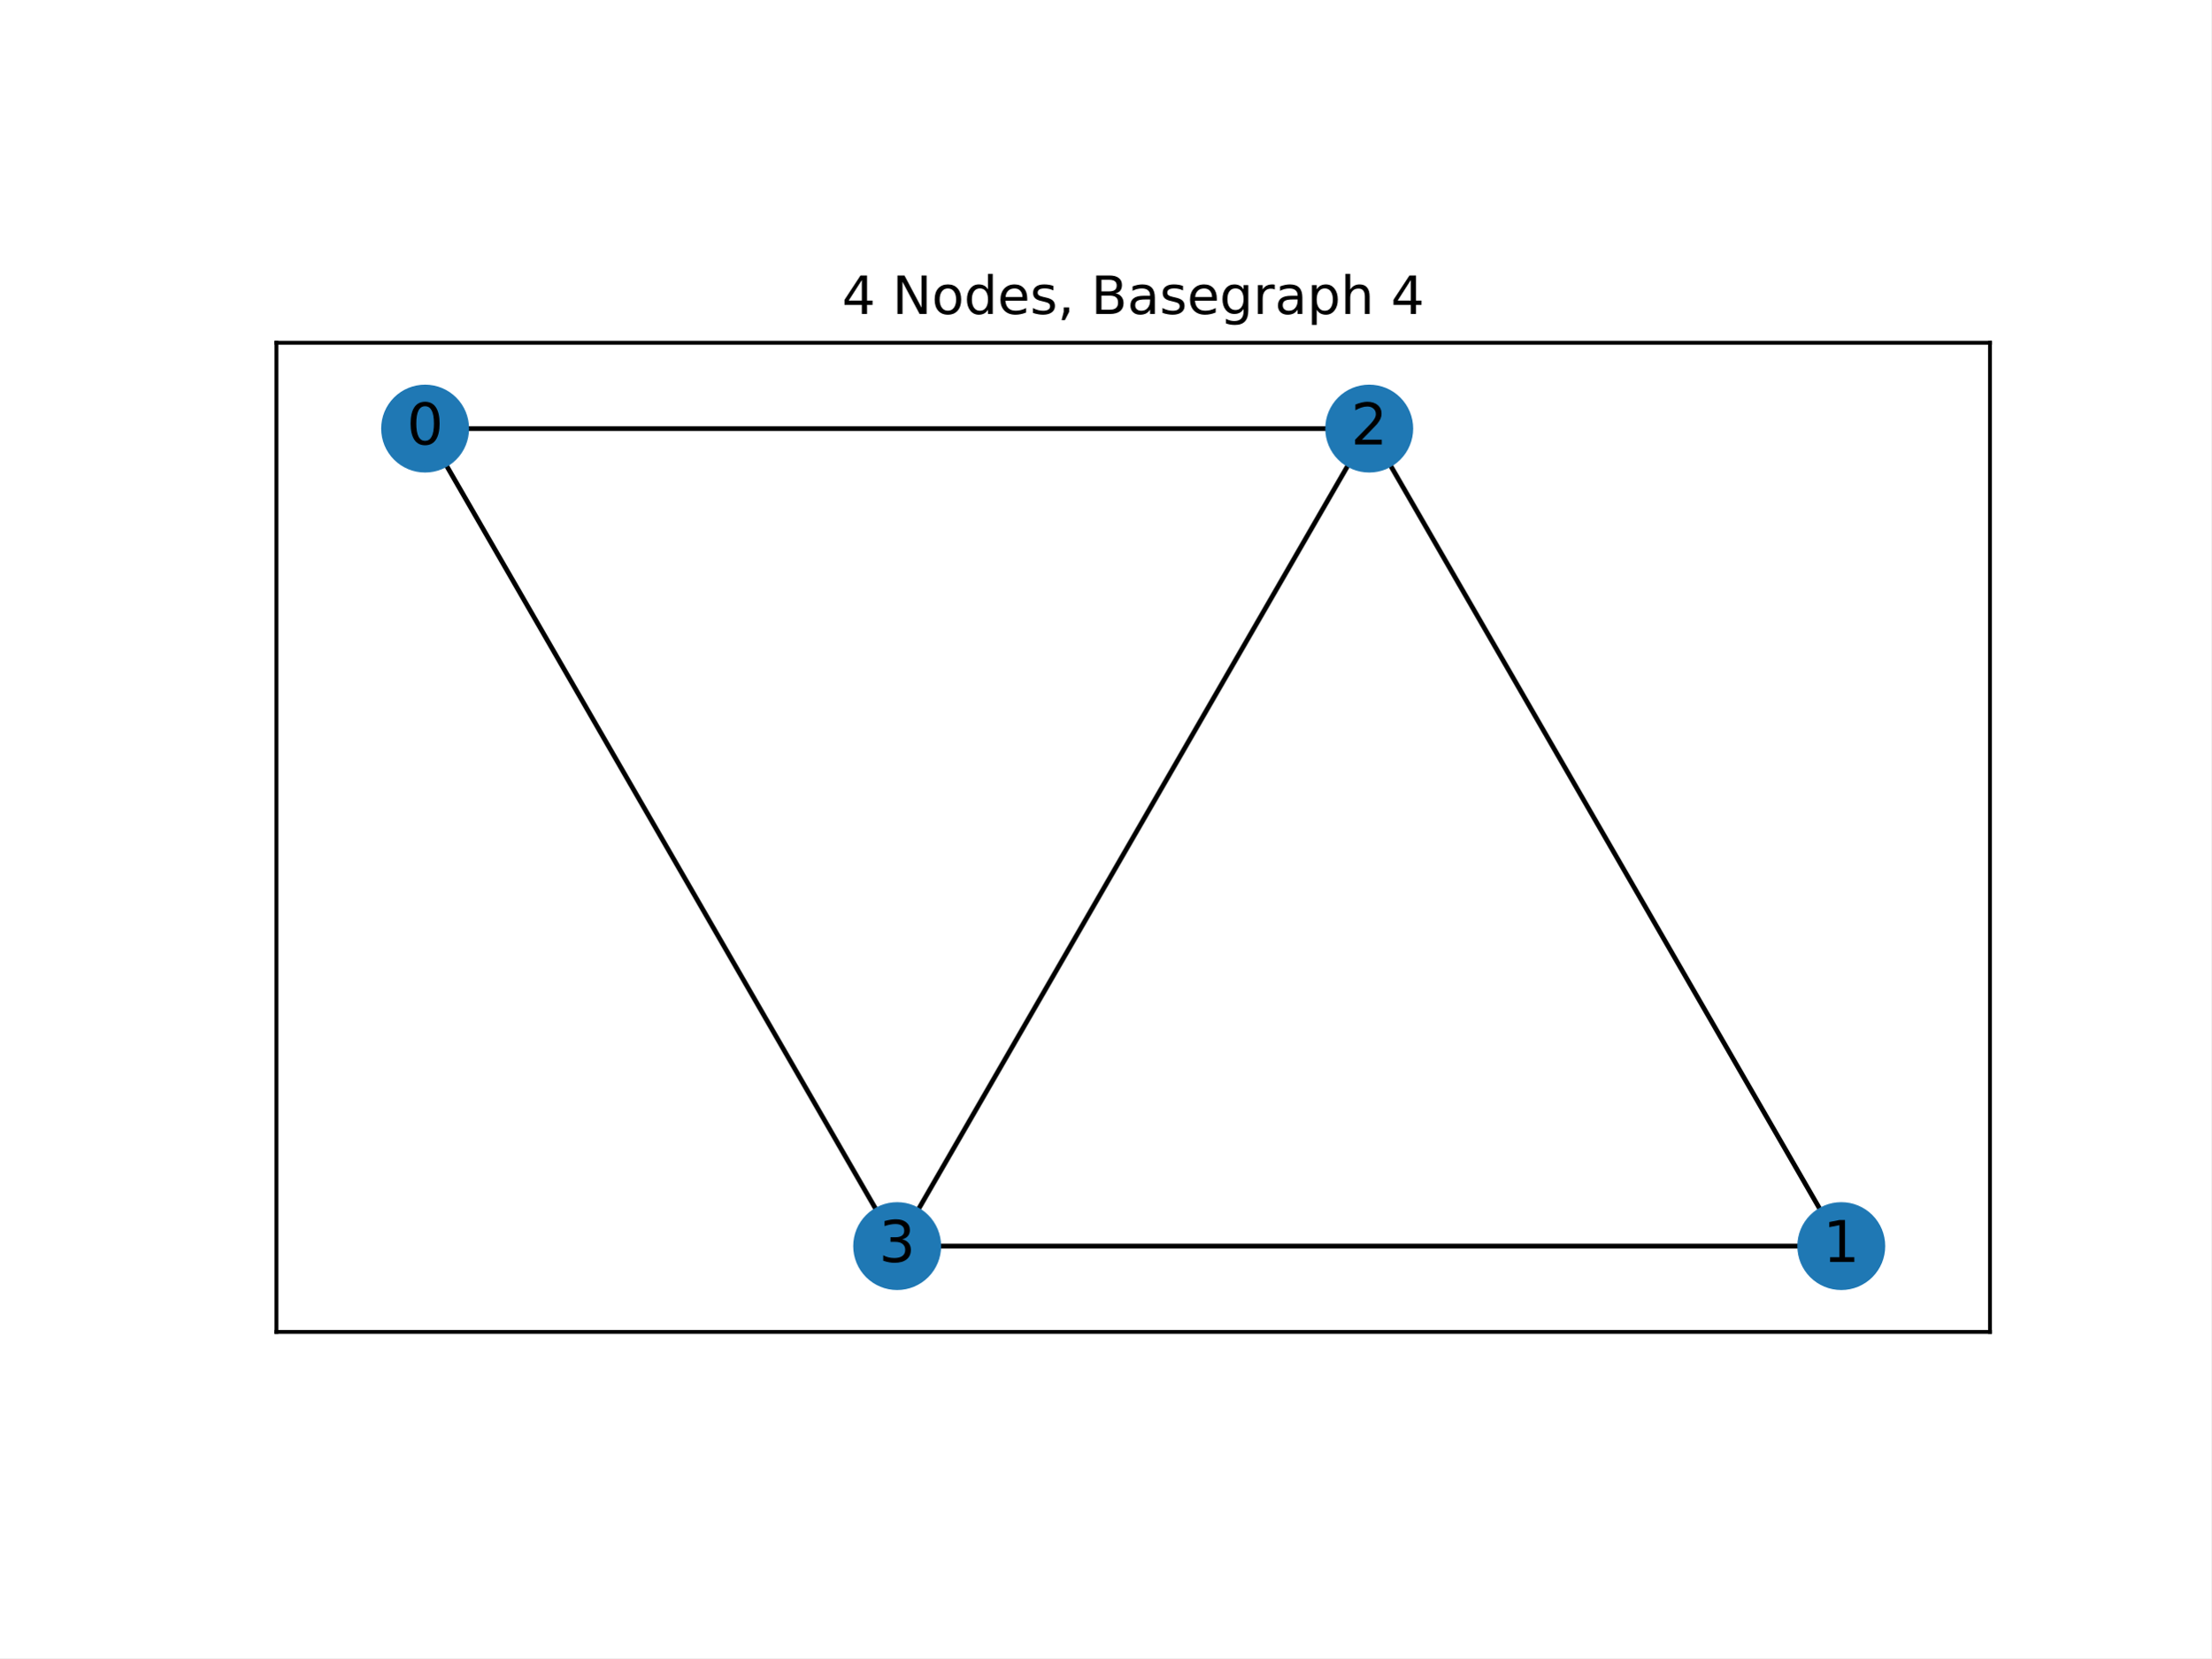
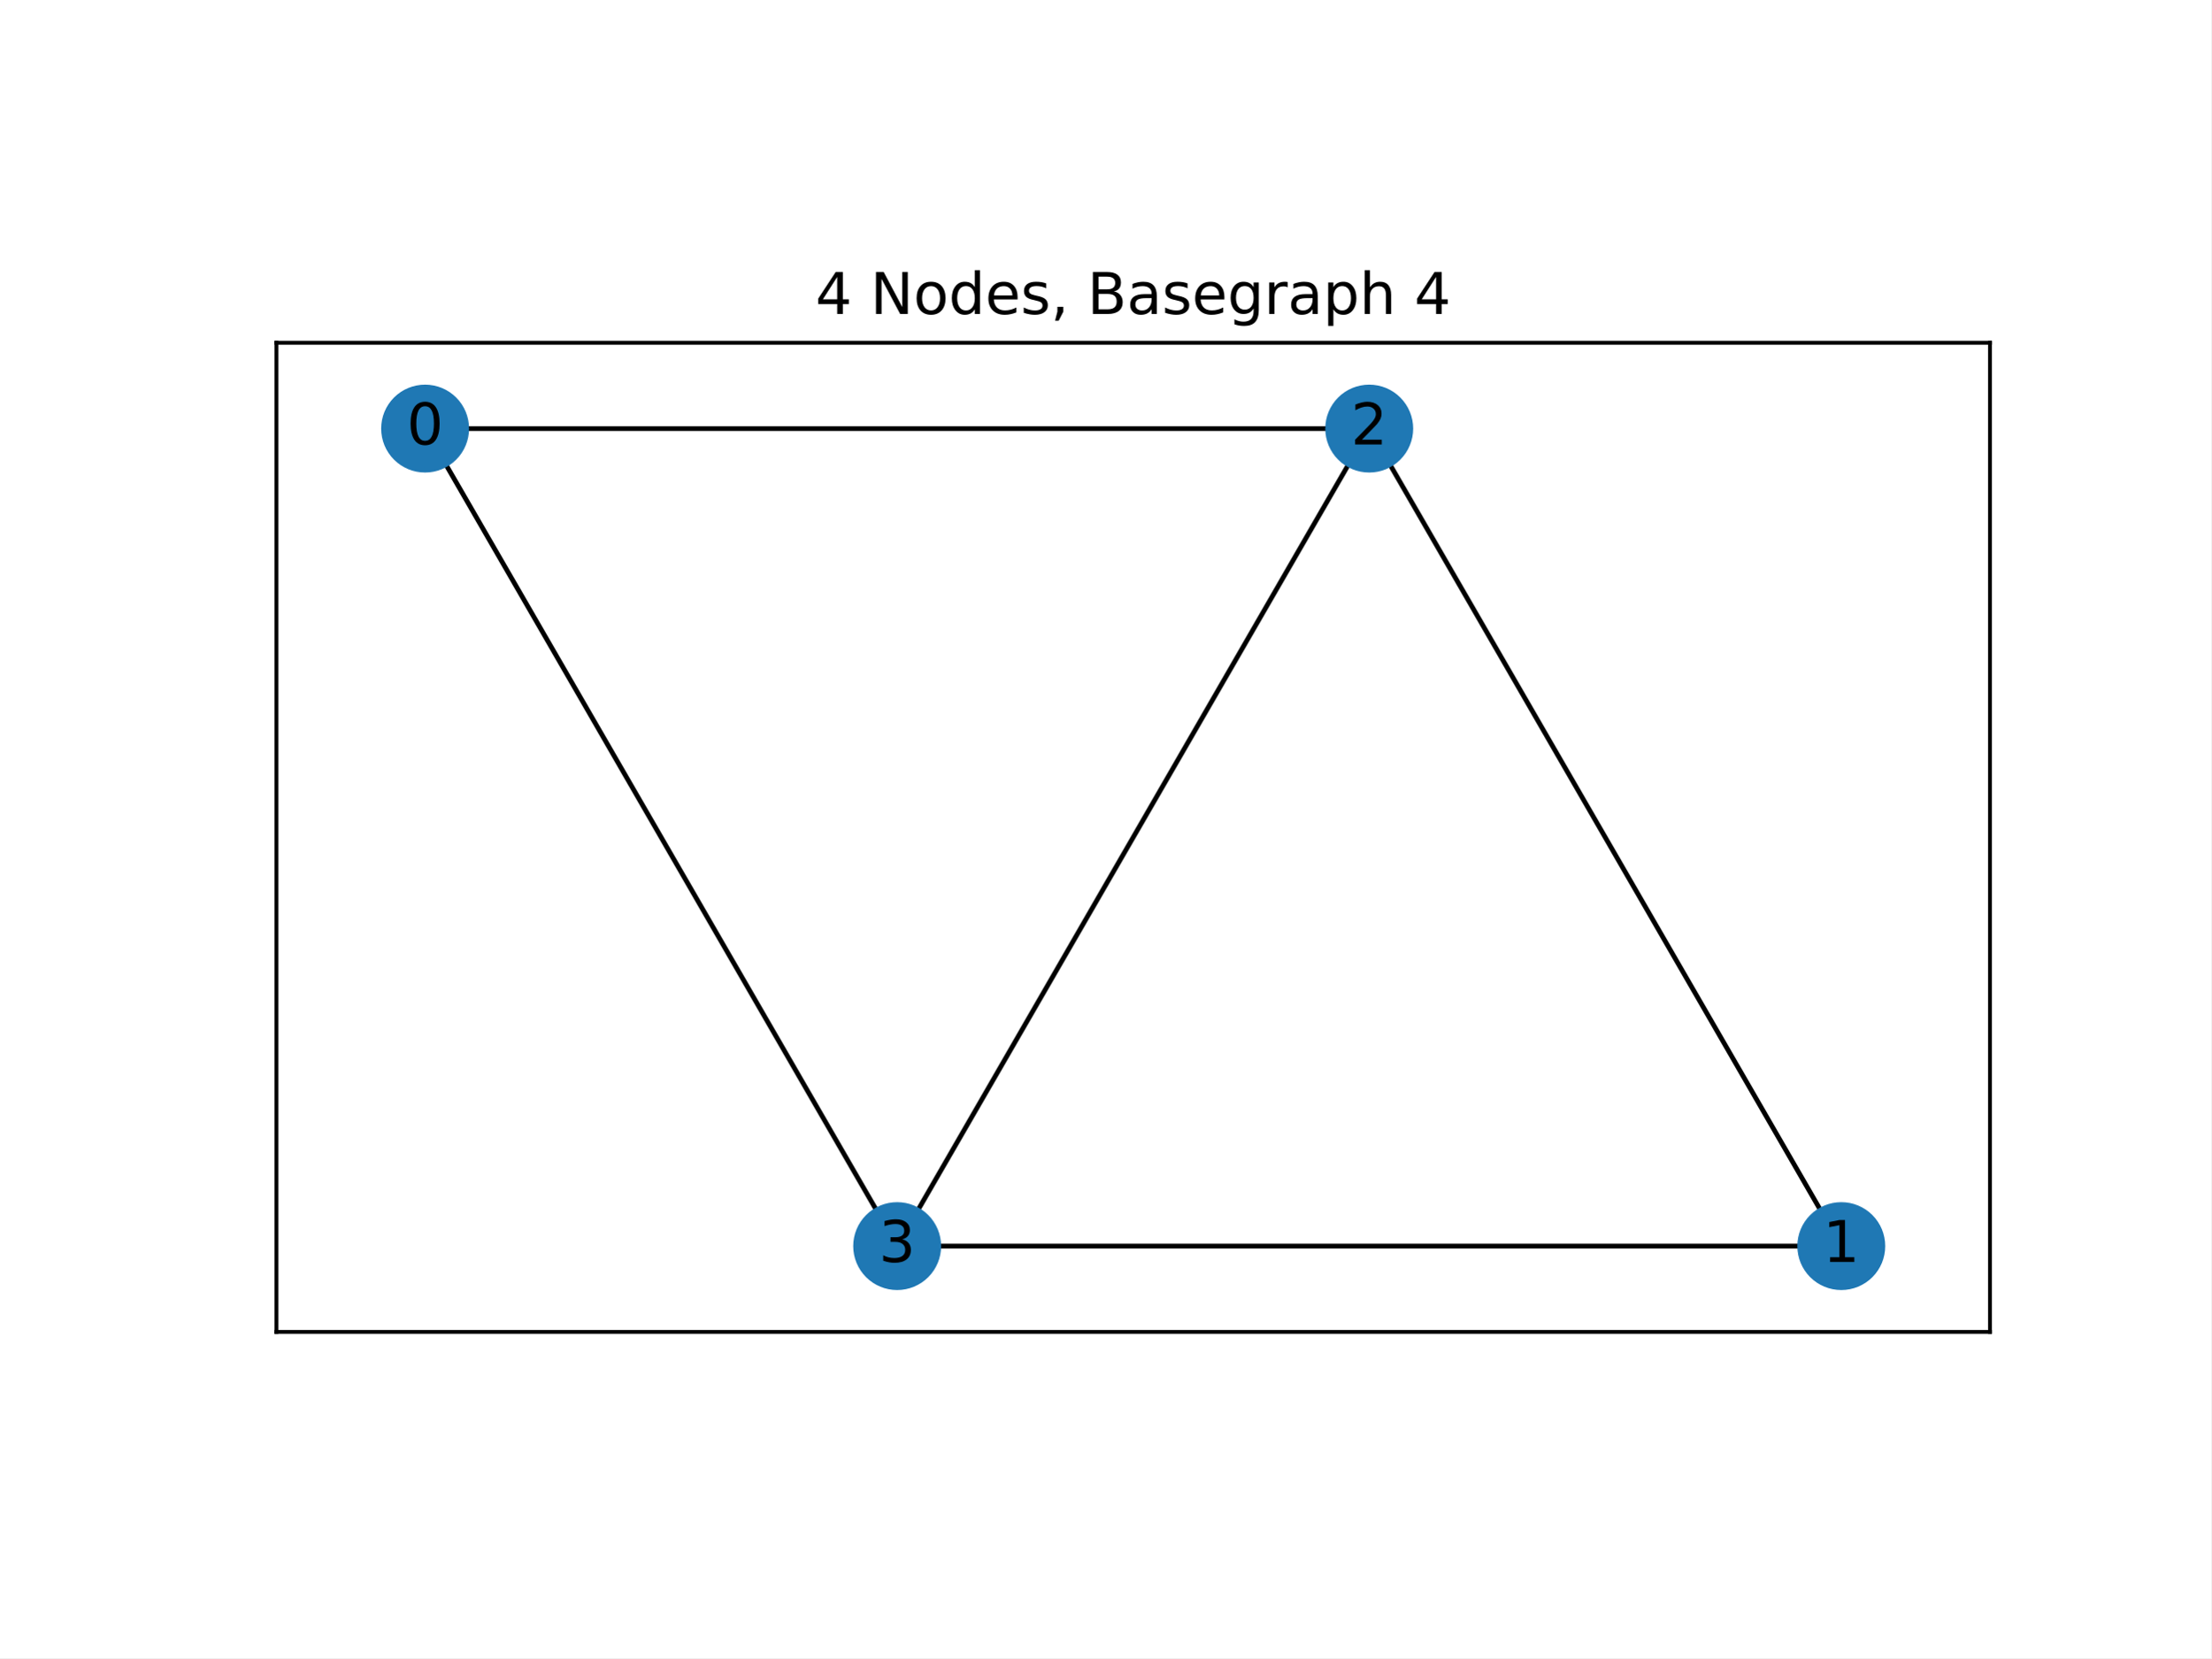
<svg xmlns="http://www.w3.org/2000/svg" xmlns:xlink="http://www.w3.org/1999/xlink" width="460.8pt" height="345.6pt" viewBox="0 0 460.8 345.6" version="1.1">
  <defs>
    <style type="text/css">*{stroke-linejoin: round; stroke-linecap: butt}</style>
  </defs>
  <g id="figure_1">
    <g id="patch_1">
      <path d="M 0 345.6  L 460.8 345.6  L 460.8 0  L 0 0  z " style="fill: #ffffff" />
    </g>
    <g id="axes_1">
      <g id="patch_2">
        <path d="M 57.6 277.62  L 414.72 277.62  L 414.72 71.436  L 57.6 71.436  z " style="fill: #ffffff" />
      </g>
      <g id="LineCollection_1">
-         <path d="M 88.59 89.328  L 285.35 89.328  " clip-path="url(#pa8fea4c71a)" style="fill: none; stroke: #000000" />
-         <path d="M 88.59 89.328  L 186.97 259.728  " clip-path="url(#pa8fea4c71a)" style="fill: none; stroke: #000000" />
-         <path d="M 383.73 259.728  L 285.35 89.328  " clip-path="url(#pa8fea4c71a)" style="fill: none; stroke: #000000" />
-         <path d="M 383.73 259.728  L 186.97 259.728  " clip-path="url(#pa8fea4c71a)" style="fill: none; stroke: #000000" />
-         <path d="M 285.35 89.328  L 186.97 259.728  " clip-path="url(#pa8fea4c71a)" style="fill: none; stroke: #000000" />
+         <path d="M 88.59 89.328  L 285.35 89.328  " clip-path="url(#p4c43659a2b)" style="fill: none; stroke: #000000" />
+         <path d="M 88.59 89.328  L 186.97 259.728  " clip-path="url(#p4c43659a2b)" style="fill: none; stroke: #000000" />
+         <path d="M 383.73 259.728  L 285.35 89.328  " clip-path="url(#p4c43659a2b)" style="fill: none; stroke: #000000" />
+         <path d="M 383.73 259.728  L 186.97 259.728  " clip-path="url(#p4c43659a2b)" style="fill: none; stroke: #000000" />
+         <path d="M 285.35 89.328  L 186.97 259.728  " clip-path="url(#p4c43659a2b)" style="fill: none; stroke: #000000" />
      </g>
      <g id="matplotlib.axis_1">
        <g id="xtick_1" />
        <g id="xtick_2" />
        <g id="xtick_3" />
        <g id="xtick_4" />
        <g id="xtick_5" />
        <g id="xtick_6" />
        <g id="xtick_7" />
      </g>
      <g id="matplotlib.axis_2">
        <g id="ytick_1" />
        <g id="ytick_2" />
        <g id="ytick_3" />
        <g id="ytick_4" />
        <g id="ytick_5" />
      </g>
      <g id="PathCollection_1">
        <defs>
-           <path id="m36b27e48ed" d="M 0 8.66  C 2.297 8.66 4.5 7.748 6.124 6.124  C 7.748 4.5 8.66 2.297 8.66 0  C 8.66 -2.297 7.748 -4.5 6.124 -6.124  C 4.5 -7.748 2.297 -8.66 0 -8.66  C -2.297 -8.66 -4.5 -7.748 -6.124 -6.124  C -7.748 -4.5 -8.66 -2.297 -8.66 0  C -8.66 2.297 -7.748 4.5 -6.124 6.124  C -4.5 7.748 -2.297 8.66 0 8.66  z " style="stroke: #1f78b4" />
+           <path id="m3ed9d1c6c5" d="M 0 8.66  C 2.297 8.66 4.5 7.748 6.124 6.124  C 7.748 4.5 8.66 2.297 8.66 0  C 8.66 -2.297 7.748 -4.5 6.124 -6.124  C 4.5 -7.748 2.297 -8.66 0 -8.66  C -2.297 -8.66 -4.5 -7.748 -6.124 -6.124  C -7.748 -4.5 -8.66 -2.297 -8.66 0  C -8.66 2.297 -7.748 4.5 -6.124 6.124  C -4.5 7.748 -2.297 8.66 0 8.66  z " style="stroke: #1f78b4" />
        </defs>
-         <g clip-path="url(#pa8fea4c71a)">
-           <use xlink:href="#m36b27e48ed" x="88.59" y="89.328" style="fill: #1f78b4; stroke: #1f78b4" />
-           <use xlink:href="#m36b27e48ed" x="383.73" y="259.728" style="fill: #1f78b4; stroke: #1f78b4" />
-           <use xlink:href="#m36b27e48ed" x="285.35" y="89.328" style="fill: #1f78b4; stroke: #1f78b4" />
-           <use xlink:href="#m36b27e48ed" x="186.97" y="259.728" style="fill: #1f78b4; stroke: #1f78b4" />
+         <g clip-path="url(#p4c43659a2b)">
+           <use xlink:href="#m3ed9d1c6c5" x="88.59" y="89.328" style="fill: #1f78b4; stroke: #1f78b4" />
+           <use xlink:href="#m3ed9d1c6c5" x="383.73" y="259.728" style="fill: #1f78b4; stroke: #1f78b4" />
+           <use xlink:href="#m3ed9d1c6c5" x="285.35" y="89.328" style="fill: #1f78b4; stroke: #1f78b4" />
+           <use xlink:href="#m3ed9d1c6c5" x="186.97" y="259.728" style="fill: #1f78b4; stroke: #1f78b4" />
        </g>
      </g>
      <g id="patch_3">
        <path d="M 57.6 277.62  L 57.6 71.436  " style="fill: none; stroke: #000000; stroke-width: 0.8; stroke-linejoin: miter; stroke-linecap: square" />
      </g>
      <g id="patch_4">
        <path d="M 414.72 277.62  L 414.72 71.436  " style="fill: none; stroke: #000000; stroke-width: 0.8; stroke-linejoin: miter; stroke-linecap: square" />
      </g>
      <g id="patch_5">
        <path d="M 57.6 277.62  L 414.72 277.62  " style="fill: none; stroke: #000000; stroke-width: 0.8; stroke-linejoin: miter; stroke-linecap: square" />
      </g>
      <g id="patch_6">
        <path d="M 57.6 71.436  L 414.72 71.436  " style="fill: none; stroke: #000000; stroke-width: 0.8; stroke-linejoin: miter; stroke-linecap: square" />
      </g>
      <g id="text_1">
-         <g clip-path="url(#pa8fea4c71a)">
+         <g clip-path="url(#p4c43659a2b)">
          <g transform="translate(84.77225 92.63953)scale(0.12 -0.12)">
            <defs>
              <path id="DejaVuSans-30" d="M 2034 4250  Q 1547 4250 1301 3770  Q 1056 3291 1056 2328  Q 1056 1369 1301 889  Q 1547 409 2034 409  Q 2525 409 2770 889  Q 3016 1369 3016 2328  Q 3016 3291 2770 3770  Q 2525 4250 2034 4250  z M 2034 4750  Q 2819 4750 3233 4129  Q 3647 3509 3647 2328  Q 3647 1150 3233 529  Q 2819 -91 2034 -91  Q 1250 -91 836 529  Q 422 1150 422 2328  Q 422 3509 836 4129  Q 1250 4750 2034 4750  z " transform="scale(0.015625)" />
            </defs>
            <use xlink:href="#DejaVuSans-30" />
          </g>
        </g>
      </g>
      <g id="text_2">
-         <g clip-path="url(#pa8fea4c71a)">
+         <g clip-path="url(#p4c43659a2b)">
          <g transform="translate(379.9127 263.039)scale(0.12 -0.12)">
            <defs>
              <path id="DejaVuSans-31" d="M 794 531  L 1825 531  L 1825 4091  L 703 3866  L 703 4441  L 1819 4666  L 2450 4666  L 2450 531  L 3481 531  L 3481 0  L 794 0  L 794 531  z " transform="scale(0.015625)" />
            </defs>
            <use xlink:href="#DejaVuSans-31" />
          </g>
        </g>
      </g>
      <g id="text_3">
-         <g clip-path="url(#pa8fea4c71a)">
+         <g clip-path="url(#p4c43659a2b)">
          <g transform="translate(281.5326 92.63953)scale(0.12 -0.12)">
            <defs>
              <path id="DejaVuSans-32" d="M 1228 531  L 3431 531  L 3431 0  L 469 0  L 469 531  Q 828 903 1448 1529  Q 2069 2156 2228 2338  Q 2531 2678 2651 2914  Q 2772 3150 2772 3378  Q 2772 3750 2511 3984  Q 2250 4219 1831 4219  Q 1534 4219 1204 4116  Q 875 4013 500 3803  L 500 4441  Q 881 4594 1212 4672  Q 1544 4750 1819 4750  Q 2544 4750 2975 4387  Q 3406 4025 3406 3419  Q 3406 3131 3298 2873  Q 3191 2616 2906 2266  Q 2828 2175 2409 1742  Q 1991 1309 1228 531  z " transform="scale(0.015625)" />
            </defs>
            <use xlink:href="#DejaVuSans-32" />
          </g>
        </g>
      </g>
      <g id="text_4">
-         <g clip-path="url(#pa8fea4c71a)">
+         <g clip-path="url(#p4c43659a2b)">
          <g transform="translate(183.1524 263.039)scale(0.12 -0.12)">
            <defs>
              <path id="DejaVuSans-33" d="M 2597 2516  Q 3050 2419 3304 2112  Q 3559 1806 3559 1356  Q 3559 666 3084 287  Q 2609 -91 1734 -91  Q 1441 -91 1130 -33  Q 819 25 488 141  L 488 750  Q 750 597 1062 519  Q 1375 441 1716 441  Q 2309 441 2620 675  Q 2931 909 2931 1356  Q 2931 1769 2642 2001  Q 2353 2234 1838 2234  L 1294 2234  L 1294 2753  L 1863 2753  Q 2328 2753 2575 2939  Q 2822 3125 2822 3475  Q 2822 3834 2567 4026  Q 2313 4219 1838 4219  Q 1578 4219 1281 4162  Q 984 4106 628 3988  L 628 4550  Q 988 4650 1302 4700  Q 1616 4750 1894 4750  Q 2613 4750 3031 4423  Q 3450 4097 3450 3541  Q 3450 3153 3228 2886  Q 3006 2619 2597 2516  z " transform="scale(0.015625)" />
            </defs>
            <use xlink:href="#DejaVuSans-33" />
          </g>
        </g>
      </g>
      <g id="text_5">
-         <g transform="translate(175.4546 65.43634)scale(0.11 -0.11)">
+         <g transform="translate(169.9359 65.43634)scale(0.12 -0.12)">
          <defs>
            <path id="DejaVuSans-34" d="M 2419 4116  L 825 1625  L 2419 1625  L 2419 4116  z M 2253 4666  L 3047 4666  L 3047 1625  L 3713 1625  L 3713 1100  L 3047 1100  L 3047 0  L 2419 0  L 2419 1100  L 313 1100  L 313 1709  L 2253 4666  z " transform="scale(0.015625)" />
            <path id="DejaVuSans-20" transform="scale(0.015625)" />
            <path id="DejaVuSans-4e" d="M 628 4666  L 1478 4666  L 3547 763  L 3547 4666  L 4159 4666  L 4159 0  L 3309 0  L 1241 3903  L 1241 0  L 628 0  L 628 4666  z " transform="scale(0.015625)" />
            <path id="DejaVuSans-6f" d="M 1959 3097  Q 1497 3097 1228 2736  Q 959 2375 959 1747  Q 959 1119 1226 758  Q 1494 397 1959 397  Q 2419 397 2687 759  Q 2956 1122 2956 1747  Q 2956 2369 2687 2733  Q 2419 3097 1959 3097  z M 1959 3584  Q 2709 3584 3137 3096  Q 3566 2609 3566 1747  Q 3566 888 3137 398  Q 2709 -91 1959 -91  Q 1206 -91 779 398  Q 353 888 353 1747  Q 353 2609 779 3096  Q 1206 3584 1959 3584  z " transform="scale(0.015625)" />
            <path id="DejaVuSans-64" d="M 2906 2969  L 2906 4863  L 3481 4863  L 3481 0  L 2906 0  L 2906 525  Q 2725 213 2448 61  Q 2172 -91 1784 -91  Q 1150 -91 751 415  Q 353 922 353 1747  Q 353 2572 751 3078  Q 1150 3584 1784 3584  Q 2172 3584 2448 3432  Q 2725 3281 2906 2969  z M 947 1747  Q 947 1113 1208 752  Q 1469 391 1925 391  Q 2381 391 2643 752  Q 2906 1113 2906 1747  Q 2906 2381 2643 2742  Q 2381 3103 1925 3103  Q 1469 3103 1208 2742  Q 947 2381 947 1747  z " transform="scale(0.015625)" />
            <path id="DejaVuSans-65" d="M 3597 1894  L 3597 1613  L 953 1613  Q 991 1019 1311 708  Q 1631 397 2203 397  Q 2534 397 2845 478  Q 3156 559 3463 722  L 3463 178  Q 3153 47 2828 -22  Q 2503 -91 2169 -91  Q 1331 -91 842 396  Q 353 884 353 1716  Q 353 2575 817 3079  Q 1281 3584 2069 3584  Q 2775 3584 3186 3129  Q 3597 2675 3597 1894  z M 3022 2063  Q 3016 2534 2758 2815  Q 2500 3097 2075 3097  Q 1594 3097 1305 2825  Q 1016 2553 972 2059  L 3022 2063  z " transform="scale(0.015625)" />
            <path id="DejaVuSans-73" d="M 2834 3397  L 2834 2853  Q 2591 2978 2328 3040  Q 2066 3103 1784 3103  Q 1356 3103 1142 2972  Q 928 2841 928 2578  Q 928 2378 1081 2264  Q 1234 2150 1697 2047  L 1894 2003  Q 2506 1872 2764 1633  Q 3022 1394 3022 966  Q 3022 478 2636 193  Q 2250 -91 1575 -91  Q 1294 -91 989 -36  Q 684 19 347 128  L 347 722  Q 666 556 975 473  Q 1284 391 1588 391  Q 1994 391 2212 530  Q 2431 669 2431 922  Q 2431 1156 2273 1281  Q 2116 1406 1581 1522  L 1381 1569  Q 847 1681 609 1914  Q 372 2147 372 2553  Q 372 3047 722 3315  Q 1072 3584 1716 3584  Q 2034 3584 2315 3537  Q 2597 3491 2834 3397  z " transform="scale(0.015625)" />
            <path id="DejaVuSans-2c" d="M 750 794  L 1409 794  L 1409 256  L 897 -744  L 494 -744  L 750 256  L 750 794  z " transform="scale(0.015625)" />
            <path id="DejaVuSans-42" d="M 1259 2228  L 1259 519  L 2272 519  Q 2781 519 3026 730  Q 3272 941 3272 1375  Q 3272 1813 3026 2020  Q 2781 2228 2272 2228  L 1259 2228  z M 1259 4147  L 1259 2741  L 2194 2741  Q 2656 2741 2882 2914  Q 3109 3088 3109 3444  Q 3109 3797 2882 3972  Q 2656 4147 2194 4147  L 1259 4147  z M 628 4666  L 2241 4666  Q 2963 4666 3353 4366  Q 3744 4066 3744 3513  Q 3744 3084 3544 2831  Q 3344 2578 2956 2516  Q 3422 2416 3680 2098  Q 3938 1781 3938 1306  Q 3938 681 3513 340  Q 3088 0 2303 0  L 628 0  L 628 4666  z " transform="scale(0.015625)" />
            <path id="DejaVuSans-61" d="M 2194 1759  Q 1497 1759 1228 1600  Q 959 1441 959 1056  Q 959 750 1161 570  Q 1363 391 1709 391  Q 2188 391 2477 730  Q 2766 1069 2766 1631  L 2766 1759  L 2194 1759  z M 3341 1997  L 3341 0  L 2766 0  L 2766 531  Q 2569 213 2275 61  Q 1981 -91 1556 -91  Q 1019 -91 701 211  Q 384 513 384 1019  Q 384 1609 779 1909  Q 1175 2209 1959 2209  L 2766 2209  L 2766 2266  Q 2766 2663 2505 2880  Q 2244 3097 1772 3097  Q 1472 3097 1187 3025  Q 903 2953 641 2809  L 641 3341  Q 956 3463 1253 3523  Q 1550 3584 1831 3584  Q 2591 3584 2966 3190  Q 3341 2797 3341 1997  z " transform="scale(0.015625)" />
            <path id="DejaVuSans-67" d="M 2906 1791  Q 2906 2416 2648 2759  Q 2391 3103 1925 3103  Q 1463 3103 1205 2759  Q 947 2416 947 1791  Q 947 1169 1205 825  Q 1463 481 1925 481  Q 2391 481 2648 825  Q 2906 1169 2906 1791  z M 3481 434  Q 3481 -459 3084 -895  Q 2688 -1331 1869 -1331  Q 1566 -1331 1297 -1286  Q 1028 -1241 775 -1147  L 775 -588  Q 1028 -725 1275 -790  Q 1522 -856 1778 -856  Q 2344 -856 2625 -561  Q 2906 -266 2906 331  L 2906 616  Q 2728 306 2450 153  Q 2172 0 1784 0  Q 1141 0 747 490  Q 353 981 353 1791  Q 353 2603 747 3093  Q 1141 3584 1784 3584  Q 2172 3584 2450 3431  Q 2728 3278 2906 2969  L 2906 3500  L 3481 3500  L 3481 434  z " transform="scale(0.015625)" />
            <path id="DejaVuSans-72" d="M 2631 2963  Q 2534 3019 2420 3045  Q 2306 3072 2169 3072  Q 1681 3072 1420 2755  Q 1159 2438 1159 1844  L 1159 0  L 581 0  L 581 3500  L 1159 3500  L 1159 2956  Q 1341 3275 1631 3429  Q 1922 3584 2338 3584  Q 2397 3584 2469 3576  Q 2541 3569 2628 3553  L 2631 2963  z " transform="scale(0.015625)" />
            <path id="DejaVuSans-70" d="M 1159 525  L 1159 -1331  L 581 -1331  L 581 3500  L 1159 3500  L 1159 2969  Q 1341 3281 1617 3432  Q 1894 3584 2278 3584  Q 2916 3584 3314 3078  Q 3713 2572 3713 1747  Q 3713 922 3314 415  Q 2916 -91 2278 -91  Q 1894 -91 1617 61  Q 1341 213 1159 525  z M 3116 1747  Q 3116 2381 2855 2742  Q 2594 3103 2138 3103  Q 1681 3103 1420 2742  Q 1159 2381 1159 1747  Q 1159 1113 1420 752  Q 1681 391 2138 391  Q 2594 391 2855 752  Q 3116 1113 3116 1747  z " transform="scale(0.015625)" />
            <path id="DejaVuSans-68" d="M 3513 2113  L 3513 0  L 2938 0  L 2938 2094  Q 2938 2591 2744 2837  Q 2550 3084 2163 3084  Q 1697 3084 1428 2787  Q 1159 2491 1159 1978  L 1159 0  L 581 0  L 581 4863  L 1159 4863  L 1159 2956  Q 1366 3272 1645 3428  Q 1925 3584 2291 3584  Q 2894 3584 3203 3211  Q 3513 2838 3513 2113  z " transform="scale(0.015625)" />
          </defs>
          <use xlink:href="#DejaVuSans-34" />
          <use xlink:href="#DejaVuSans-20" x="63.623" />
          <use xlink:href="#DejaVuSans-4e" x="95.41" />
          <use xlink:href="#DejaVuSans-6f" x="170.215" />
          <use xlink:href="#DejaVuSans-64" x="231.396" />
          <use xlink:href="#DejaVuSans-65" x="294.873" />
          <use xlink:href="#DejaVuSans-73" x="356.396" />
          <use xlink:href="#DejaVuSans-2c" x="408.496" />
          <use xlink:href="#DejaVuSans-20" x="440.283" />
          <use xlink:href="#DejaVuSans-42" x="472.07" />
          <use xlink:href="#DejaVuSans-61" x="540.674" />
          <use xlink:href="#DejaVuSans-73" x="601.953" />
          <use xlink:href="#DejaVuSans-65" x="654.053" />
          <use xlink:href="#DejaVuSans-67" x="715.576" />
          <use xlink:href="#DejaVuSans-72" x="779.053" />
          <use xlink:href="#DejaVuSans-61" x="820.166" />
          <use xlink:href="#DejaVuSans-70" x="881.445" />
          <use xlink:href="#DejaVuSans-68" x="944.922" />
          <use xlink:href="#DejaVuSans-20" x="1008.301" />
          <use xlink:href="#DejaVuSans-34" x="1040.088" />
        </g>
      </g>
    </g>
  </g>
  <defs>
-     <clipPath id="pa8fea4c71a">
+     <clipPath id="p4c43659a2b">
      <rect x="57.6" y="71.436" width="357.12" height="206.183" />
    </clipPath>
  </defs>
</svg>
